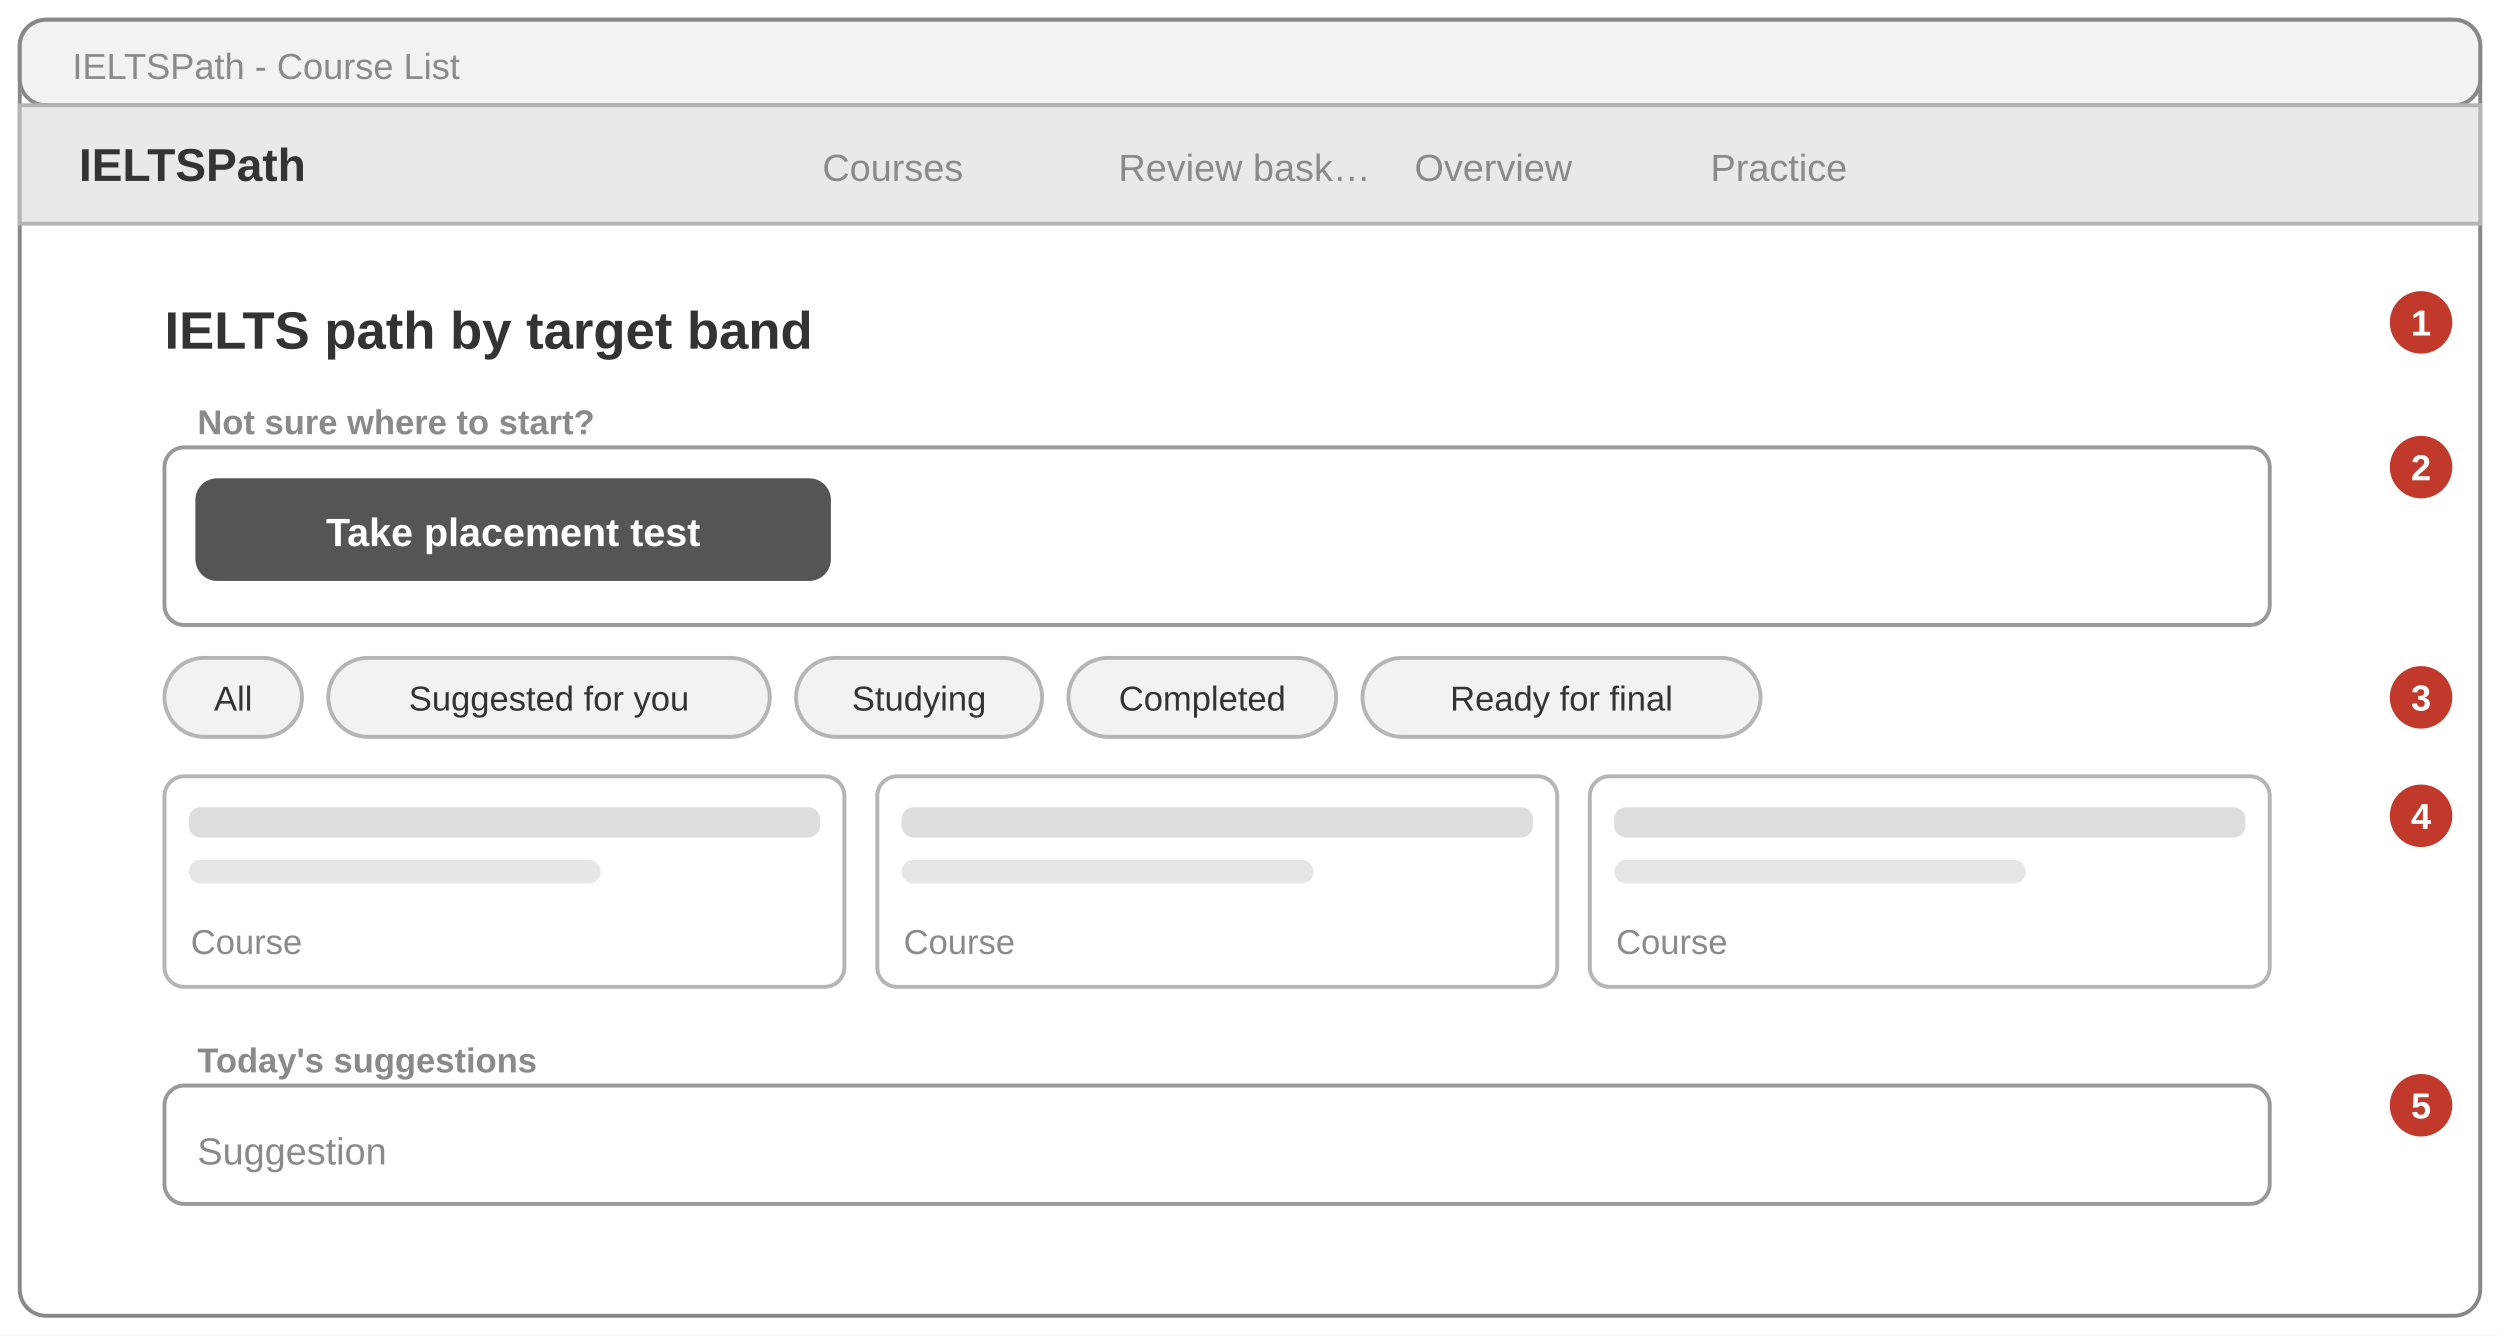
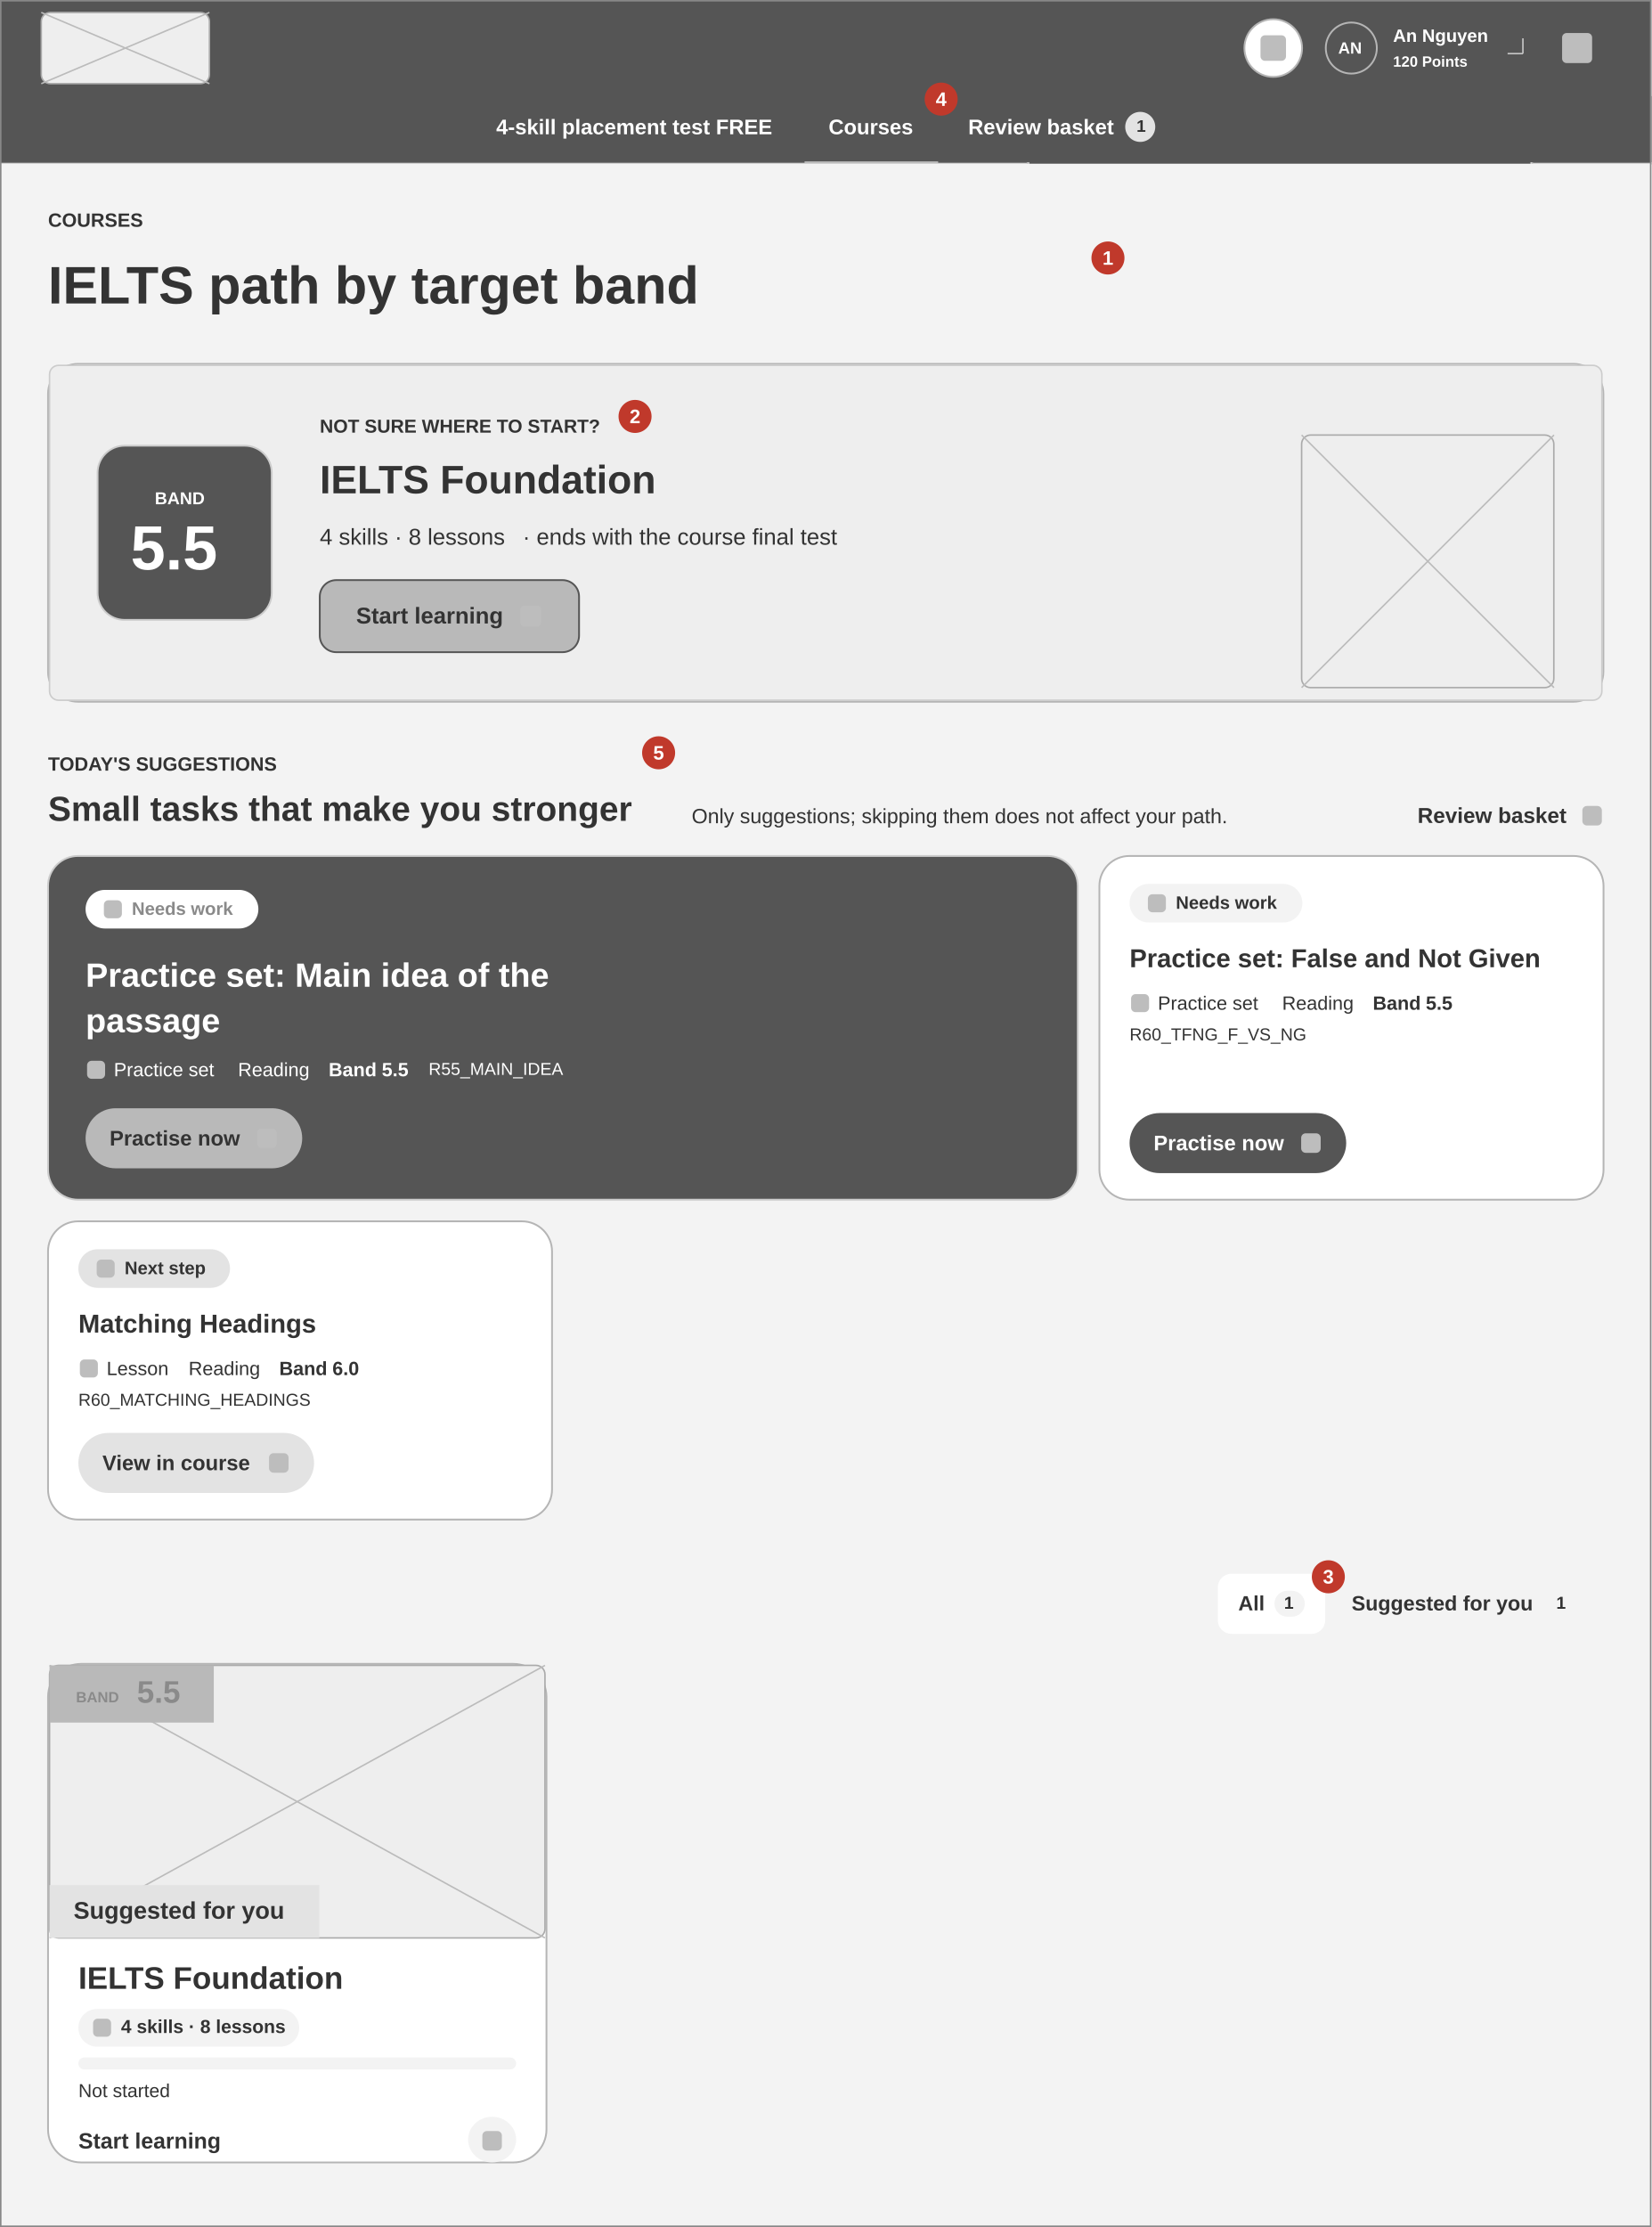
- <svg xmlns="http://www.w3.org/2000/svg" width="760" height="406" viewBox="0 0 760 406">
-   <rect width="760" height="406" fill="#ffffff" />
-   <rect x="6.0" y="6.0" width="748.0" height="394.0" rx="8" fill="#ffffff" stroke="#888888" stroke-width="1.2" />
-   <rect x="6.0" y="6.0" width="748.0" height="26.0" rx="8" fill="#f2f2f2" stroke="#888888" stroke-width="1.2" />
-   <text x="22.0" y="24.0" font-family="Segoe UI, Arial, sans-serif" font-size="11" font-weight="400" fill="#8a8a8a" text-anchor="start">IELTSPath  -  Course List</text>
-   <rect x="6.0" y="32.0" width="748.0" height="36.0" rx="0" fill="#e9e9e9" stroke="#b5b5b5" stroke-width="1.2" />
-   <text x="24.0" y="55.0" font-family="Segoe UI, Arial, sans-serif" font-size="14" font-weight="700" fill="#333333" text-anchor="start">IELTSPath</text>
-   <text x="250.0" y="55.0" font-family="Segoe UI, Arial, sans-serif" font-size="11.5" font-weight="400" fill="#8a8a8a" text-anchor="start">Courses</text>
-   <text x="340.0" y="55.0" font-family="Segoe UI, Arial, sans-serif" font-size="11.5" font-weight="400" fill="#8a8a8a" text-anchor="start">Review bask…</text>
-   <text x="430.0" y="55.0" font-family="Segoe UI, Arial, sans-serif" font-size="11.5" font-weight="400" fill="#8a8a8a" text-anchor="start">Overview</text>
-   <text x="520.0" y="55.0" font-family="Segoe UI, Arial, sans-serif" font-size="11.5" font-weight="400" fill="#8a8a8a" text-anchor="start">Practice</text>
-   <text x="50.0" y="106.0" font-family="Segoe UI, Arial, sans-serif" font-size="16" font-weight="700" fill="#333333" text-anchor="start">IELTS path by target band</text>
-   <circle cx="736.0" cy="98.0" r="9.5" fill="#c0392b" />
-   <text x="736.0" y="102.0" font-family="Segoe UI, Arial, sans-serif" font-size="11" font-weight="700" fill="#ffffff" text-anchor="middle">1</text>
-   <circle cx="736.0" cy="142.0" r="9.5" fill="#c0392b" />
-   <text x="736.0" y="146.0" font-family="Segoe UI, Arial, sans-serif" font-size="11" font-weight="700" fill="#ffffff" text-anchor="middle">2</text>
-   <rect x="60.0" y="146.0" width="192.0" height="30.0" rx="6" fill="#555555" stroke="#555555" stroke-width="1.2" />
-   <text x="156.0" y="166.0" font-family="Segoe UI, Arial, sans-serif" font-size="12" font-weight="700" fill="#ffffff" text-anchor="middle">Take placement test</text>
-   <rect x="50.0" y="136.0" width="640.0" height="54.0" rx="6" fill="none" stroke="#999999" stroke-width="1.2" />
-   <text x="60.0" y="132.0" font-family="Segoe UI, Arial, sans-serif" font-size="10.5" font-weight="700" fill="#8a8a8a" text-anchor="start">Not sure where to start?</text>
-   <rect x="50.0" y="200.0" width="41.8" height="24.0" rx="12" fill="#f2f2f2" stroke="#b5b5b5" stroke-width="1.2" />
-   <text x="70.9" y="216.0" font-family="Segoe UI, Arial, sans-serif" font-size="10.5" font-weight="400" fill="#333333" text-anchor="middle">All</text>
-   <rect x="99.8" y="200.0" width="134.2" height="24.0" rx="12" fill="#f2f2f2" stroke="#b5b5b5" stroke-width="1.2" />
-   <text x="166.9" y="216.0" font-family="Segoe UI, Arial, sans-serif" font-size="10.5" font-weight="400" fill="#333333" text-anchor="middle">Suggested for you</text>
-   <rect x="242.0" y="200.0" width="74.8" height="24.0" rx="12" fill="#f2f2f2" stroke="#b5b5b5" stroke-width="1.2" />
-   <text x="279.4" y="216.0" font-family="Segoe UI, Arial, sans-serif" font-size="10.5" font-weight="400" fill="#333333" text-anchor="middle">Studying</text>
-   <rect x="324.8" y="200.0" width="81.4" height="24.0" rx="12" fill="#f2f2f2" stroke="#b5b5b5" stroke-width="1.2" />
-   <text x="365.5" y="216.0" font-family="Segoe UI, Arial, sans-serif" font-size="10.5" font-weight="400" fill="#333333" text-anchor="middle">Completed</text>
-   <rect x="414.2" y="200.0" width="121.0" height="24.0" rx="12" fill="#f2f2f2" stroke="#b5b5b5" stroke-width="1.2" />
-   <text x="474.7" y="216.0" font-family="Segoe UI, Arial, sans-serif" font-size="10.5" font-weight="400" fill="#333333" text-anchor="middle">Ready for final</text>
-   <circle cx="736.0" cy="212.0" r="9.5" fill="#c0392b" />
-   <text x="736.0" y="216.0" font-family="Segoe UI, Arial, sans-serif" font-size="11" font-weight="700" fill="#ffffff" text-anchor="middle">3</text>
-   <rect x="50.0" y="236.0" width="206.7" height="64.0" rx="6" fill="#ffffff" stroke="#b5b5b5" stroke-width="1.2" />
-   <rect x="58.0" y="246.0" width="190.7" height="8.0" rx="3" fill="#dddddd" stroke="#dddddd" stroke-width="1.2" />
-   <rect x="58.0" y="262.0" width="124.0" height="6.0" rx="3" fill="#e6e6e6" stroke="#e6e6e6" stroke-width="1.2" />
-   <text x="58.0" y="290.0" font-family="Segoe UI, Arial, sans-serif" font-size="10.5" font-weight="400" fill="#8a8a8a" text-anchor="start">Course</text>
-   <rect x="266.7" y="236.0" width="206.7" height="64.0" rx="6" fill="#ffffff" stroke="#b5b5b5" stroke-width="1.2" />
-   <rect x="274.7" y="246.0" width="190.7" height="8.0" rx="3" fill="#dddddd" stroke="#dddddd" stroke-width="1.2" />
-   <rect x="274.7" y="262.0" width="124.0" height="6.0" rx="3" fill="#e6e6e6" stroke="#e6e6e6" stroke-width="1.2" />
-   <text x="274.7" y="290.0" font-family="Segoe UI, Arial, sans-serif" font-size="10.5" font-weight="400" fill="#8a8a8a" text-anchor="start">Course</text>
-   <rect x="483.3" y="236.0" width="206.7" height="64.0" rx="6" fill="#ffffff" stroke="#b5b5b5" stroke-width="1.2" />
-   <rect x="491.3" y="246.0" width="190.7" height="8.0" rx="3" fill="#dddddd" stroke="#dddddd" stroke-width="1.2" />
-   <rect x="491.3" y="262.0" width="124.0" height="6.0" rx="3" fill="#e6e6e6" stroke="#e6e6e6" stroke-width="1.2" />
-   <text x="491.3" y="290.0" font-family="Segoe UI, Arial, sans-serif" font-size="10.5" font-weight="400" fill="#8a8a8a" text-anchor="start">Course</text>
-   <circle cx="736.0" cy="248.0" r="9.5" fill="#c0392b" />
-   <text x="736.0" y="252.0" font-family="Segoe UI, Arial, sans-serif" font-size="11" font-weight="700" fill="#ffffff" text-anchor="middle">4</text>
-   <circle cx="736.0" cy="336.0" r="9.5" fill="#c0392b" />
-   <text x="736.0" y="340.0" font-family="Segoe UI, Arial, sans-serif" font-size="11" font-weight="700" fill="#ffffff" text-anchor="middle">5</text>
-   <text x="60.0" y="354.0" font-family="Segoe UI, Arial, sans-serif" font-size="11.5" font-weight="400" fill="#8a8a8a" text-anchor="start">Suggestion</text>
-   <rect x="50.0" y="330.0" width="640.0" height="36.0" rx="6" fill="none" stroke="#999999" stroke-width="1.2" />
-   <text x="60.0" y="326.0" font-family="Segoe UI, Arial, sans-serif" font-size="10.5" font-weight="700" fill="#8a8a8a" text-anchor="start">Today's suggestions</text>
+ <svg xmlns="http://www.w3.org/2000/svg" width="1100" height="1483" viewBox="0 0 1100 1483">
+   <rect width="1100" height="1483" fill="#ffffff" />
+   <rect x="0.0" y="0.0" width="1100.0" height="1483.0" rx="0.0" fill="#ffffff" stroke="none" stroke-width="1.2" />
+   <rect x="0.0" y="0.0" width="1100.0" height="109.0" rx="0.0" fill="#555555" stroke="#cccccc" stroke-width="1.2" />
+   <line x1="0.0" y1="109.0" x2="1100.0" y2="109.0" stroke="#c4c4c4" />
+   <rect x="27.5" y="8.3" width="112.0" height="47.4" rx="6" fill="#eeeeee" stroke="#aaaaaa" />
+   <path d="M27.5 8.3L139.5 55.7M139.5 8.3L27.5 55.7" stroke="#bbbbbb" fill="none" />
+   <rect x="828.9" y="12.8" width="38.4" height="38.4" rx="19.2" fill="#ffffff" stroke="#b5b5b5" stroke-width="1.2" />
+   <rect x="839.6" y="23.5" width="17.0" height="17.0" rx="3" fill="#bdbdbd" />
+   <rect x="883.1" y="15.0" width="34.0" height="34.0" rx="17.0" fill="#555555" stroke="#b5b5b5" stroke-width="1.2" />
+   <text x="891.4" y="35.7" font-family="Segoe UI, Arial, sans-serif" font-size="10.88" font-weight="700" fill="#ffffff" text-anchor="start">AN</text>
+   <text x="927.9" y="27.9" font-family="Segoe UI, Arial, sans-serif" font-size="12" font-weight="700" fill="#ffffff" text-anchor="start" textLength="66.0" lengthAdjust="spacingAndGlyphs">An Nguyen</text>
+   <text x="927.9" y="44.4" font-family="Segoe UI, Arial, sans-serif" font-size="9.92" font-weight="700" fill="#ffffff" text-anchor="start" textLength="52.3" lengthAdjust="spacingAndGlyphs">120 Points</text>
+   <line x1="1014.4" y1="25.5" x2="1014.4" y2="35.7" stroke="#c4c4c4" />
+   <line x1="1004.2" y1="35.7" x2="1014.4" y2="35.7" stroke="#c4c4c4" />
+   <rect x="684.5" y="67.2" width="336.0" height="337.8" rx="20.0" fill="#ffffff" stroke="#b5b5b5" stroke-width="1.2" />
+   <rect x="685.5" y="68.2" width="334.0" height="127.6" rx="20.0" fill="#555555" stroke="none" stroke-width="1.2" />
+   <rect x="701.5" y="155.5" width="95.0" height="24.3" rx="12.2" fill="#ffffff" stroke="none" stroke-width="1.2" />
+   <rect x="712.1" y="162.2" width="11.0" height="11.0" rx="3" fill="#bdbdbd" />
+   <rect x="712.7" y="220.2" width="35.2" height="35.2" rx="11.2" fill="#f3f3f3" stroke="none" stroke-width="1.2" />
+   <rect x="722.8" y="230.3" width="15.0" height="15.0" rx="3" fill="#bdbdbd" />
+   <rect x="977.3" y="230.8" width="14.0" height="14.0" rx="3" fill="#bdbdbd" />
+   <rect x="712.7" y="277.8" width="35.2" height="35.2" rx="11.2" fill="#f3f3f3" stroke="none" stroke-width="1.2" />
+   <rect x="722.8" y="287.9" width="15.0" height="15.0" rx="3" fill="#bdbdbd" />
+   <rect x="977.3" y="288.4" width="14.0" height="14.0" rx="3" fill="#bdbdbd" />
+   <line x1="703.1" y1="333.4" x2="1001.9" y2="333.4" stroke="#c4c4c4" />
+   <rect x="713.1" y="357.4" width="14.0" height="14.0" rx="3" fill="#bdbdbd" />
+   <rect x="1040.5" y="22.0" width="20.0" height="20.0" rx="3" fill="#bdbdbd" />
+   <rect x="0.0" y="64.0" width="1100.0" height="44.0" rx="0.0" fill="#555555" stroke="none" stroke-width="1.2" />
+   <text x="330.5" y="89.4" font-family="Segoe UI, Arial, sans-serif" font-size="14.08" font-weight="700" fill="#ffffff" text-anchor="start" textLength="185.4" lengthAdjust="spacingAndGlyphs">4-skill placement test FREE</text>
+   <line x1="535.9" y1="108.0" x2="624.9" y2="108.0" stroke="#c4c4c4" />
+   <text x="551.9" y="89.4" font-family="Segoe UI, Arial, sans-serif" font-size="14.08" font-weight="700" fill="#ffffff" text-anchor="start" textLength="57.0" lengthAdjust="spacingAndGlyphs">Courses</text>
+   <text x="644.9" y="89.4" font-family="Segoe UI, Arial, sans-serif" font-size="14.08" font-weight="700" fill="#ffffff" text-anchor="start" textLength="98.3" lengthAdjust="spacingAndGlyphs">Review basket</text>
+   <rect x="749.5" y="74.5" width="20.0" height="20.0" rx="10.0" fill="#e3e3e3" stroke="none" stroke-width="1.2" />
+   <text x="757.0" y="87.8" font-family="Segoe UI, Arial, sans-serif" font-size="11.2" font-weight="700" fill="#333333" text-anchor="start">1</text>
+   <rect x="0.0" y="109.0" width="1100.0" height="1374.0" rx="0.0" fill="#f3f3f3" stroke="none" stroke-width="1.2" />
+   <text x="32.0" y="151.0" font-family="Segoe UI, Arial, sans-serif" font-size="12.8" font-weight="700" fill="#333333" text-anchor="start">COURSES</text>
+   <text x="32.0" y="202.1" font-family="Segoe UI, Arial, sans-serif" font-size="35.2" font-weight="700" fill="#333333" text-anchor="start" textLength="442.2" lengthAdjust="spacingAndGlyphs">IELTS path by target band</text>
+   <rect x="32.0" y="242.3" width="1036.0" height="225.0" rx="20.0" fill="#ffffff" stroke="#b5b5b5" stroke-width="1.2" />
+   <rect x="33.0" y="243.3" width="1034.0" height="223.0" rx="6" fill="#eeeeee" stroke="#cccccc" />
+   <rect x="65.0" y="296.8" width="116.0" height="116.0" rx="18.0" fill="#555555" stroke="#cccccc" stroke-width="1.2" />
+   <text x="103.1" y="335.8" font-family="Segoe UI, Arial, sans-serif" font-size="11.52" font-weight="700" fill="#ffffff" text-anchor="start">BAND</text>
+   <text x="87.0" y="379.2" font-family="Segoe UI, Arial, sans-serif" font-size="41.6" font-weight="700" fill="#ffffff" text-anchor="start" textLength="72.0" lengthAdjust="spacingAndGlyphs">5.5</text>
+   <text x="213.0" y="288.1" font-family="Segoe UI, Arial, sans-serif" font-size="12.48" font-weight="700" fill="#333333" text-anchor="start">NOT SURE WHERE TO START?</text>
+   <text x="213.0" y="328.5" font-family="Segoe UI, Arial, sans-serif" font-size="26.4" font-weight="700" fill="#333333" text-anchor="start" textLength="223.8" lengthAdjust="spacingAndGlyphs">IELTS Foundation</text>
+   <text x="213.0" y="362.7" font-family="Segoe UI, Arial, sans-serif" font-size="15.2" font-weight="400" fill="#333333" text-anchor="start" textLength="130.8" lengthAdjust="spacingAndGlyphs">4 skills · 8 lessons</text>
+   <text x="348.1" y="362.7" font-family="Segoe UI, Arial, sans-serif" font-size="15.2" font-weight="400" fill="#333333" text-anchor="start" textLength="224.7" lengthAdjust="spacingAndGlyphs">· ends with the course final test</text>
+   <rect x="213.0" y="386.3" width="172.7" height="48.0" rx="11.0" fill="#b9b9b9" stroke="#555555" stroke-width="1.2" />
+   <text x="237.2" y="415.2" font-family="Segoe UI, Arial, sans-serif" font-size="15.2" font-weight="700" fill="#333333" text-anchor="start" textLength="101.2" lengthAdjust="spacingAndGlyphs">Start learning</text>
+   <rect x="346.5" y="403.3" width="14.0" height="14.0" rx="3" fill="#bdbdbd" />
+   <rect x="867.0" y="289.7" width="168.0" height="168.2" rx="6" fill="#eeeeee" stroke="#aaaaaa" />
+   <path d="M867.0 289.7L1035.1 457.9M1035.1 289.7L867.0 457.9" stroke="#bbbbbb" fill="none" />
+   <text x="32.0" y="513.2" font-family="Segoe UI, Arial, sans-serif" font-size="12.8" font-weight="700" fill="#333333" text-anchor="start">TODAY'S SUGGESTIONS</text>
+   <text x="32.0" y="546.6" font-family="Segoe UI, Arial, sans-serif" font-size="23.1" font-weight="700" fill="#333333" text-anchor="start" textLength="404.7" lengthAdjust="spacingAndGlyphs">Small tasks that make you stronger</text>
+   <text x="460.7" y="548.2" font-family="Segoe UI, Arial, sans-serif" font-size="13.76" font-weight="400" fill="#333333" text-anchor="start" textLength="383.7" lengthAdjust="spacingAndGlyphs">Only suggestions; skipping them does not affect your path.</text>
+   <text x="944.2" y="548.0" font-family="Segoe UI, Arial, sans-serif" font-size="14.4" font-weight="700" fill="#333333" text-anchor="start" textLength="103.2" lengthAdjust="spacingAndGlyphs">Review basket</text>
+   <rect x="1054.0" y="536.7" width="13.0" height="13.0" rx="3" fill="#bdbdbd" />
+   <rect x="32.0" y="570.0" width="685.9" height="228.9" rx="20.0" fill="#555555" stroke="#cccccc" stroke-width="1.2" />
+   <rect x="57.0" y="592.6" width="115.1" height="25.7" rx="12.8" fill="#ffffff" stroke="none" stroke-width="1.2" />
+   <rect x="69.2" y="599.5" width="12.0" height="12.0" rx="3" fill="#bdbdbd" />
+   <text x="87.8" y="609.2" font-family="Segoe UI, Arial, sans-serif" font-size="12" font-weight="700" fill="#8a8a8a" text-anchor="start" textLength="73.1" lengthAdjust="spacingAndGlyphs">Needs work</text>
+   <text x="57.0" y="657.1" font-family="Segoe UI, Arial, sans-serif" font-size="22.4" font-weight="700" fill="#ffffff" text-anchor="start" textLength="331.5" lengthAdjust="spacingAndGlyphs">Practice set: Main idea of the</text>
+   <text x="57.0" y="687.4" font-family="Segoe UI, Arial, sans-serif" font-size="22.4" font-weight="700" fill="#ffffff" text-anchor="start" textLength="96.7" lengthAdjust="spacingAndGlyphs">passage</text>
+   <rect x="58.0" y="706.4" width="12.0" height="12.0" rx="3" fill="#bdbdbd" />
+   <text x="75.8" y="716.7" font-family="Segoe UI, Arial, sans-serif" font-size="12.8" font-weight="400" fill="#ffffff" text-anchor="start" textLength="71.6" lengthAdjust="spacingAndGlyphs">Practice set</text>
+   <text x="158.5" y="716.7" font-family="Segoe UI, Arial, sans-serif" font-size="12.8" font-weight="400" fill="#ffffff" text-anchor="start" textLength="49.2" lengthAdjust="spacingAndGlyphs">Reading</text>
+   <text x="218.9" y="716.7" font-family="Segoe UI, Arial, sans-serif" font-size="12.8" font-weight="700" fill="#ffffff" text-anchor="start" textLength="31.9" lengthAdjust="spacingAndGlyphs">Band</text>
+   <text x="254.3" y="716.7" font-family="Segoe UI, Arial, sans-serif" font-size="12.8" font-weight="700" fill="#ffffff" text-anchor="start" textLength="20.0" lengthAdjust="spacingAndGlyphs">5.5</text>
+   <text x="285.5" y="715.8" font-family="Segoe UI, Arial, sans-serif" font-size="11.52" font-weight="400" fill="#ffffff" text-anchor="start" textLength="80.8" lengthAdjust="spacingAndGlyphs">R55_MAIN_IDEA</text>
+   <rect x="57.0" y="738.0" width="144.3" height="40.0" rx="20.0" fill="#b9b9b9" stroke="none" stroke-width="1.2" />
+   <text x="73.0" y="762.8" font-family="Segoe UI, Arial, sans-serif" font-size="14.08" font-weight="700" fill="#333333" text-anchor="start" textLength="90.1" lengthAdjust="spacingAndGlyphs">Practise now</text>
+   <rect x="171.3" y="751.5" width="13.0" height="13.0" rx="3" fill="#bdbdbd" />
+   <rect x="732.3" y="570.0" width="335.8" height="228.9" rx="20.0" fill="#ffffff" stroke="#b5b5b5" stroke-width="1.2" />
+   <rect x="752.4" y="588.6" width="115.1" height="25.7" rx="12.8" fill="#f3f3f3" stroke="none" stroke-width="1.2" />
+   <rect x="764.6" y="595.5" width="12.0" height="12.0" rx="3" fill="#bdbdbd" />
+   <text x="783.2" y="605.2" font-family="Segoe UI, Arial, sans-serif" font-size="12" font-weight="700" fill="#333333" text-anchor="start" textLength="73.1" lengthAdjust="spacingAndGlyphs">Needs work</text>
+   <text x="752.4" y="644.1" font-family="Segoe UI, Arial, sans-serif" font-size="17.28" font-weight="700" fill="#333333" text-anchor="start" textLength="288.9" lengthAdjust="spacingAndGlyphs">Practice set: False and Not Given</text>
+   <rect x="753.4" y="662.0" width="12.0" height="12.0" rx="3" fill="#bdbdbd" />
+   <text x="771.2" y="672.4" font-family="Segoe UI, Arial, sans-serif" font-size="12.8" font-weight="400" fill="#333333" text-anchor="start" textLength="71.6" lengthAdjust="spacingAndGlyphs">Practice set</text>
+   <text x="854.0" y="672.4" font-family="Segoe UI, Arial, sans-serif" font-size="12.8" font-weight="400" fill="#333333" text-anchor="start" textLength="49.2" lengthAdjust="spacingAndGlyphs">Reading</text>
+   <text x="914.4" y="672.4" font-family="Segoe UI, Arial, sans-serif" font-size="12.8" font-weight="700" fill="#333333" text-anchor="start" textLength="31.9" lengthAdjust="spacingAndGlyphs">Band</text>
+   <text x="949.7" y="672.4" font-family="Segoe UI, Arial, sans-serif" font-size="12.8" font-weight="700" fill="#333333" text-anchor="start" textLength="20.0" lengthAdjust="spacingAndGlyphs">5.5</text>
+   <text x="752.4" y="692.8" font-family="Segoe UI, Arial, sans-serif" font-size="11.52" font-weight="400" fill="#333333" text-anchor="start" textLength="99.5" lengthAdjust="spacingAndGlyphs">R60_TFNG_F_VS_NG</text>
+   <rect x="752.4" y="741.2" width="144.3" height="40.0" rx="20.0" fill="#555555" stroke="none" stroke-width="1.2" />
+   <text x="768.4" y="766.0" font-family="Segoe UI, Arial, sans-serif" font-size="14.08" font-weight="700" fill="#ffffff" text-anchor="start" textLength="90.1" lengthAdjust="spacingAndGlyphs">Practise now</text>
+   <rect x="866.7" y="754.7" width="13.0" height="13.0" rx="3" fill="#bdbdbd" />
+   <rect x="32.0" y="813.3" width="335.7" height="198.6" rx="20.0" fill="#ffffff" stroke="#b5b5b5" stroke-width="1.2" />
+   <rect x="52.2" y="831.9" width="101.0" height="25.7" rx="12.8" fill="#e3e3e3" stroke="none" stroke-width="1.2" />
+   <rect x="64.4" y="838.8" width="12.0" height="12.0" rx="3" fill="#bdbdbd" />
+   <text x="83.0" y="848.5" font-family="Segoe UI, Arial, sans-serif" font-size="12" font-weight="700" fill="#333333" text-anchor="start" textLength="59.0" lengthAdjust="spacingAndGlyphs">Next step</text>
+   <text x="52.2" y="887.4" font-family="Segoe UI, Arial, sans-serif" font-size="17.28" font-weight="700" fill="#333333" text-anchor="start" textLength="168.2" lengthAdjust="spacingAndGlyphs">Matching Headings</text>
+   <rect x="53.2" y="905.3" width="12.0" height="12.0" rx="3" fill="#bdbdbd" />
+   <text x="71.0" y="915.7" font-family="Segoe UI, Arial, sans-serif" font-size="12.8" font-weight="400" fill="#333333" text-anchor="start" textLength="43.5" lengthAdjust="spacingAndGlyphs">Lesson</text>
+   <text x="125.6" y="915.7" font-family="Segoe UI, Arial, sans-serif" font-size="12.8" font-weight="400" fill="#333333" text-anchor="start" textLength="49.2" lengthAdjust="spacingAndGlyphs">Reading</text>
+   <text x="186.0" y="915.7" font-family="Segoe UI, Arial, sans-serif" font-size="12.8" font-weight="700" fill="#333333" text-anchor="start" textLength="31.9" lengthAdjust="spacingAndGlyphs">Band</text>
+   <text x="221.4" y="915.7" font-family="Segoe UI, Arial, sans-serif" font-size="12.8" font-weight="700" fill="#333333" text-anchor="start" textLength="20.0" lengthAdjust="spacingAndGlyphs">6.0</text>
+   <text x="52.2" y="936.1" font-family="Segoe UI, Arial, sans-serif" font-size="11.52" font-weight="400" fill="#333333" text-anchor="start" textLength="130.6" lengthAdjust="spacingAndGlyphs">R60_MATCHING_HEADINGS</text>
+   <rect x="52.2" y="954.2" width="157.0" height="40.0" rx="20.0" fill="#e3e3e3" stroke="none" stroke-width="1.2" />
+   <text x="68.2" y="979.0" font-family="Segoe UI, Arial, sans-serif" font-size="14.08" font-weight="700" fill="#333333" text-anchor="start" textLength="102.8" lengthAdjust="spacingAndGlyphs">View in course</text>
+   <rect x="179.2" y="967.7" width="13.0" height="13.0" rx="3" fill="#bdbdbd" />
+   <rect x="807.2" y="1044.0" width="260.8" height="48.0" rx="12.0" fill="#f3f3f3" stroke="none" stroke-width="1.2" />
+   <rect x="811.2" y="1048.0" width="71.5" height="40.0" rx="9.0" fill="#ffffff" stroke="none" stroke-width="1.2" />
+   <text x="824.8" y="1072.4" font-family="Segoe UI, Arial, sans-serif" font-size="13.76" font-weight="700" fill="#333333" text-anchor="start" textLength="17.7" lengthAdjust="spacingAndGlyphs">All</text>
+   <rect x="848.9" y="1059.3" width="20.2" height="17.3" rx="8.6" fill="#f3f3f3" stroke="none" stroke-width="1.2" />
+   <text x="855.3" y="1071.3" font-family="Segoe UI, Arial, sans-serif" font-size="11.52" font-weight="700" fill="#333333" text-anchor="start">1</text>
+   <text x="900.3" y="1072.4" font-family="Segoe UI, Arial, sans-serif" font-size="13.76" font-weight="700" fill="#333333" text-anchor="start" textLength="123.4" lengthAdjust="spacingAndGlyphs">Suggested for you</text>
+   <rect x="1030.2" y="1059.3" width="20.2" height="17.3" rx="8.6" fill="#f3f3f3" stroke="none" stroke-width="1.2" />
+   <text x="1036.6" y="1071.3" font-family="Segoe UI, Arial, sans-serif" font-size="11.52" font-weight="700" fill="#333333" text-anchor="start">1</text>
+   <rect x="32.0" y="1108.0" width="332.0" height="332.0" rx="22.0" fill="#ffffff" stroke="#b5b5b5" stroke-width="1.2" />
+   <rect x="33.0" y="1109.0" width="330.0" height="181.5" rx="6" fill="#eeeeee" stroke="#aaaaaa" />
+   <path d="M33.0 1109.0L363.0 1290.5M363.0 1109.0L33.0 1290.5" stroke="#bbbbbb" fill="none" />
+   <rect x="33.0" y="1109.0" width="109.4" height="38.1" rx="0.0" fill="#b9b9b9" stroke="none" stroke-width="1.2" />
+   <text x="50.6" y="1133.6" font-family="Segoe UI, Arial, sans-serif" font-size="9.92" font-weight="700" fill="#8a8a8a" text-anchor="start">BAND</text>
+   <text x="91.2" y="1133.9" font-family="Segoe UI, Arial, sans-serif" font-size="20.8" font-weight="700" fill="#8a8a8a" text-anchor="start" textLength="36.0" lengthAdjust="spacingAndGlyphs">5.5</text>
+   <rect x="33.0" y="1255.3" width="179.7" height="35.2" rx="0.0" fill="#e3e3e3" stroke="none" stroke-width="1.2" />
+   <text x="49.0" y="1277.7" font-family="Segoe UI, Arial, sans-serif" font-size="16" font-weight="700" fill="#333333" text-anchor="start" textLength="145.3" lengthAdjust="spacingAndGlyphs">Suggested for you</text>
+   <text x="52.2" y="1324.4" font-family="Segoe UI, Arial, sans-serif" font-size="20.8" font-weight="700" fill="#333333" text-anchor="start" textLength="180.8" lengthAdjust="spacingAndGlyphs">IELTS Foundation</text>
+   <rect x="52.2" y="1337.8" width="147.1" height="25.1" rx="12.5" fill="#f3f3f3" stroke="none" stroke-width="1.2" />
+   <rect x="62.0" y="1344.3" width="12.0" height="12.0" rx="3" fill="#bdbdbd" />
+   <text x="80.6" y="1353.8" font-family="Segoe UI, Arial, sans-serif" font-size="12.48" font-weight="700" fill="#333333" text-anchor="start" textLength="109.9" lengthAdjust="spacingAndGlyphs">4 skills · 8 lessons</text>
+   <rect x="52.2" y="1370.1" width="291.6" height="8.0" rx="4.0" fill="#f3f3f3" stroke="none" stroke-width="1.2" />
+   <text x="52.2" y="1396.5" font-family="Segoe UI, Arial, sans-serif" font-size="12.48" font-weight="400" fill="#333333" text-anchor="start" textLength="65.8" lengthAdjust="spacingAndGlyphs">Not started</text>
+   <text x="52.2" y="1430.7" font-family="Segoe UI, Arial, sans-serif" font-size="14.72" font-weight="700" fill="#333333" text-anchor="start" textLength="98.0" lengthAdjust="spacingAndGlyphs">Start learning</text>
+   <rect x="311.8" y="1409.6" width="32.0" height="30.4" rx="16.0" fill="#f3f3f3" stroke="none" stroke-width="1.2" />
+   <rect x="321.3" y="1419.1" width="13.0" height="13.0" rx="3" fill="#bdbdbd" />
+   <circle cx="738.0" cy="171.8" r="11" fill="#c0392b" />
+   <text x="738.0" y="176.3" font-family="Segoe UI, Arial, sans-serif" font-size="13" font-weight="700" fill="#ffffff" text-anchor="middle">1</text>
+   <circle cx="423.0" cy="277.3" r="11" fill="#c0392b" />
+   <text x="423.0" y="281.8" font-family="Segoe UI, Arial, sans-serif" font-size="13" font-weight="700" fill="#ffffff" text-anchor="middle">2</text>
+   <circle cx="884.8" cy="1050.0" r="11" fill="#c0392b" />
+   <text x="884.8" y="1054.5" font-family="Segoe UI, Arial, sans-serif" font-size="13" font-weight="700" fill="#ffffff" text-anchor="middle">3</text>
+   <circle cx="626.9" cy="66.0" r="11" fill="#c0392b" />
+   <text x="626.9" y="70.5" font-family="Segoe UI, Arial, sans-serif" font-size="13" font-weight="700" fill="#ffffff" text-anchor="middle">4</text>
+   <circle cx="438.7" cy="501.3" r="11" fill="#c0392b" />
+   <text x="438.7" y="505.8" font-family="Segoe UI, Arial, sans-serif" font-size="13" font-weight="700" fill="#ffffff" text-anchor="middle">5</text>
+   <rect x="0.5" y="0.5" width="1099" height="1482" fill="none" stroke="#888888" />
</svg>
